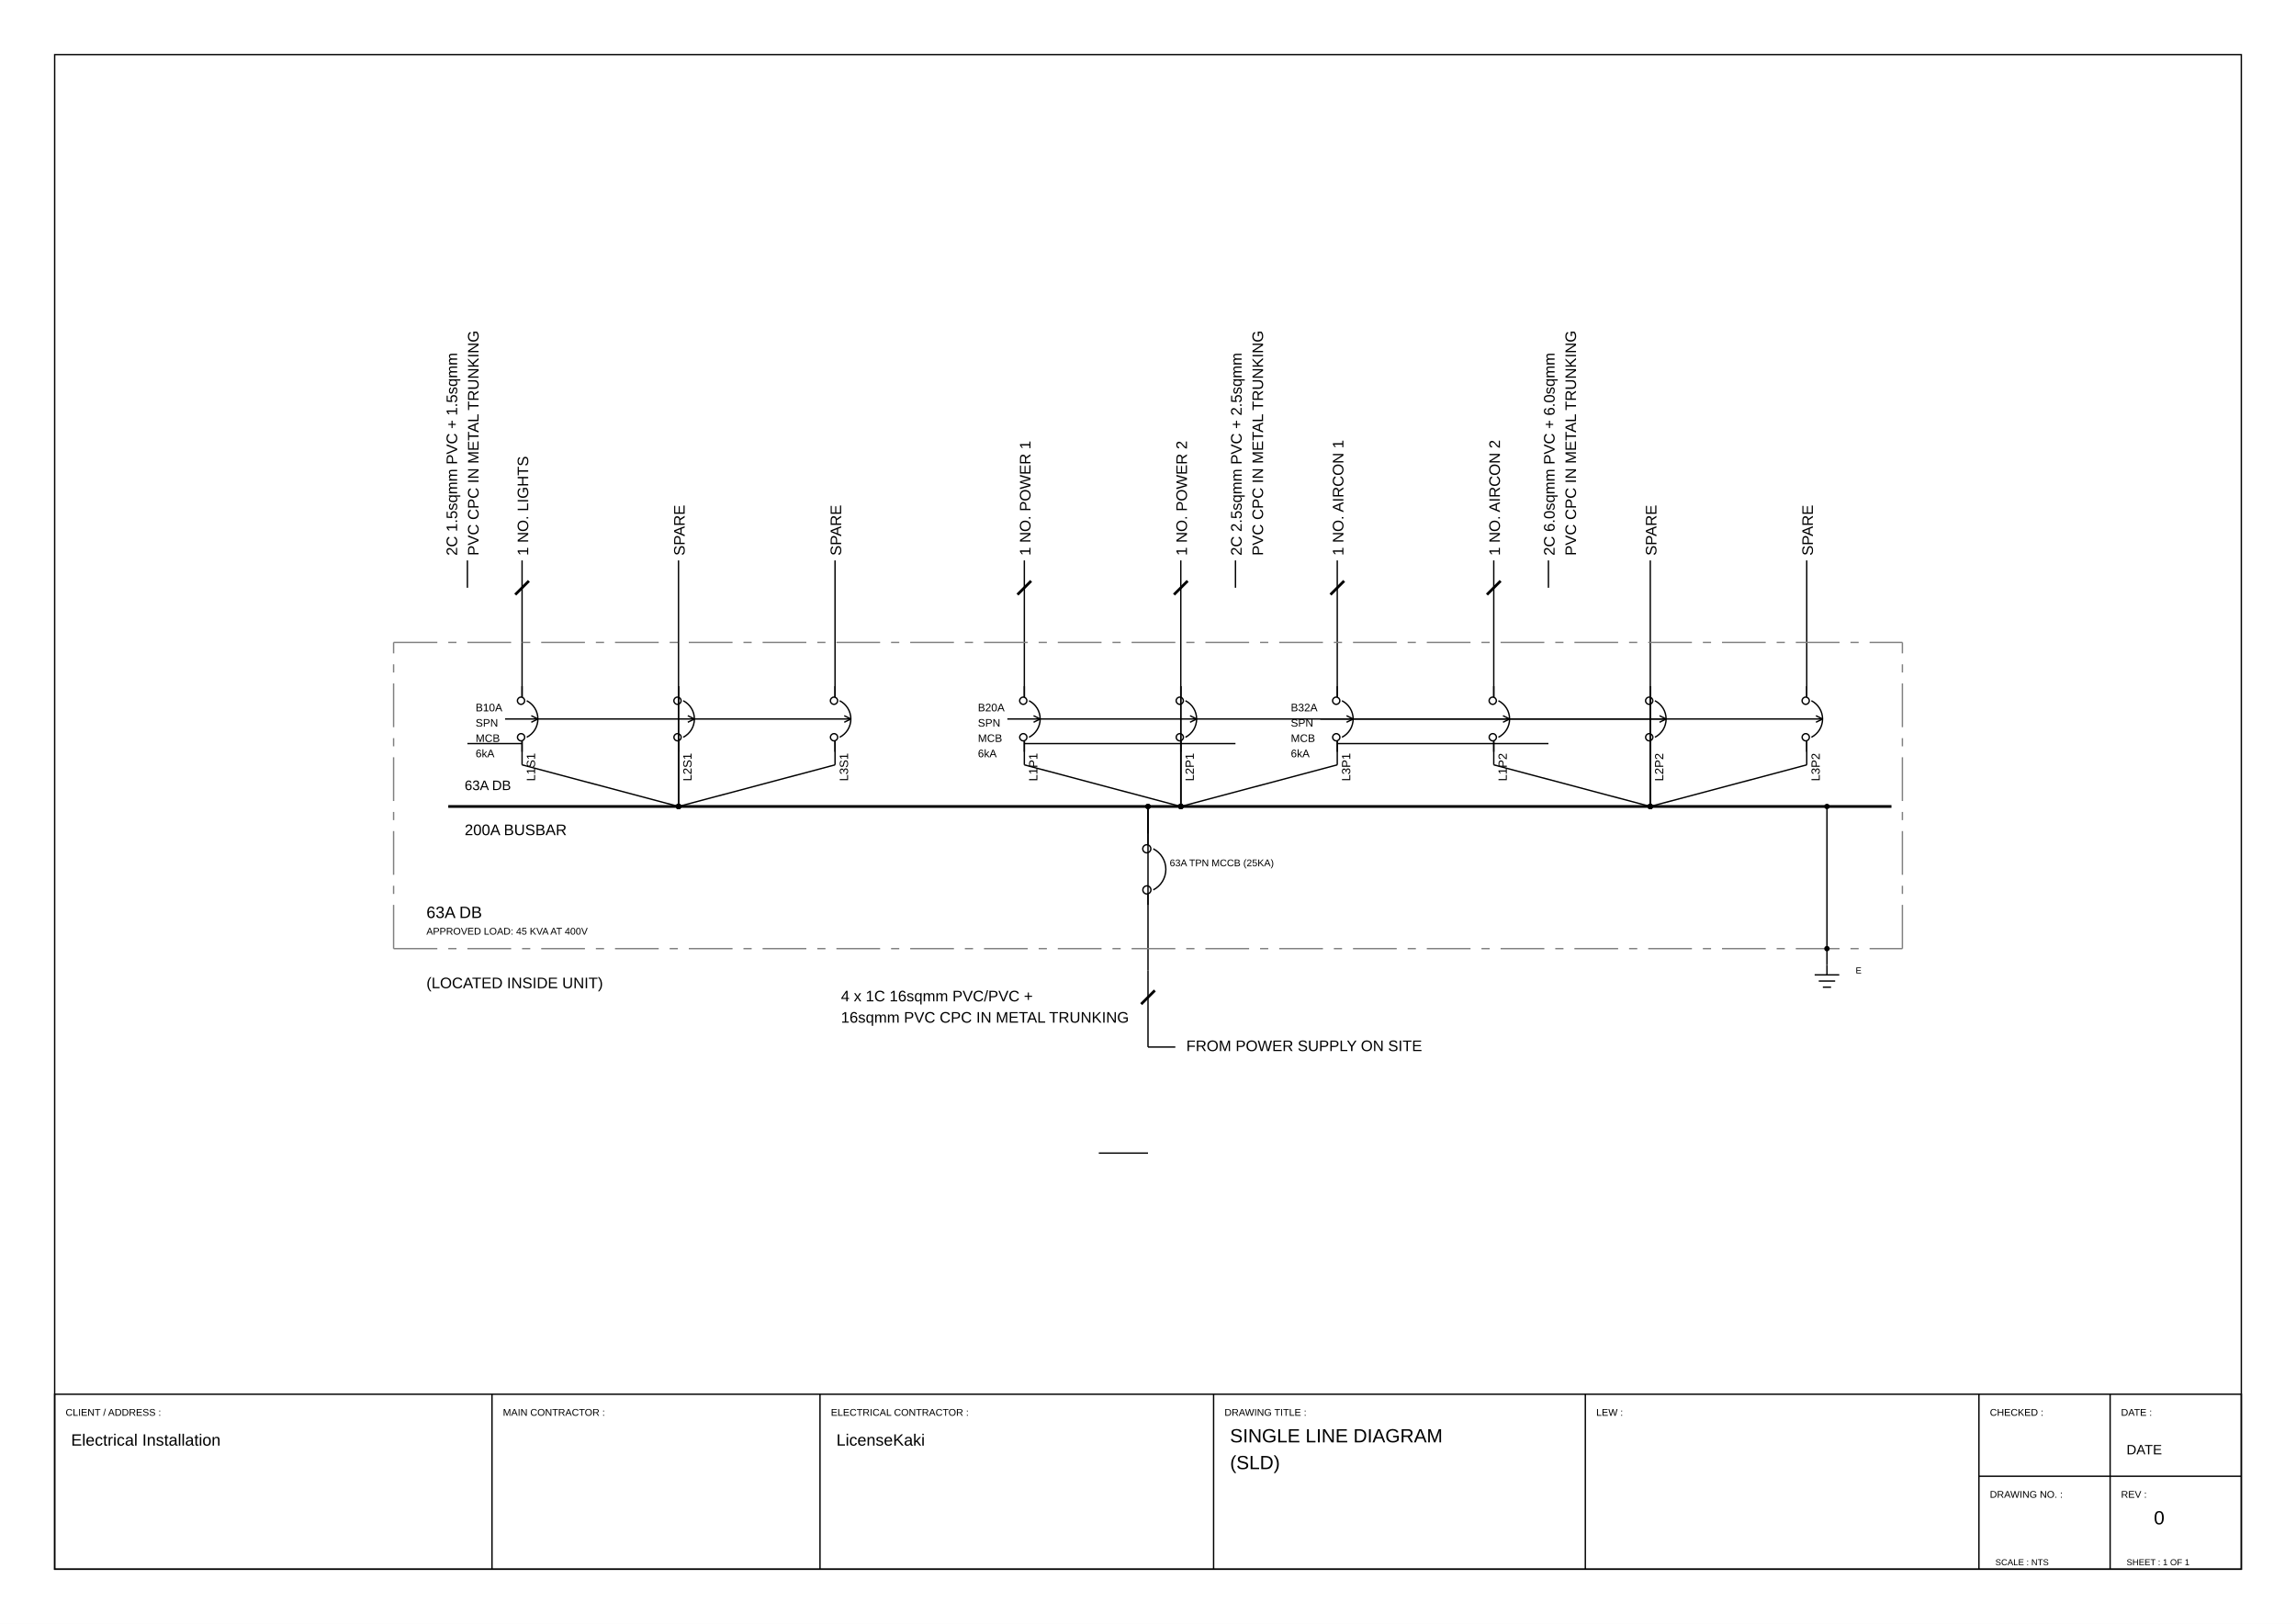
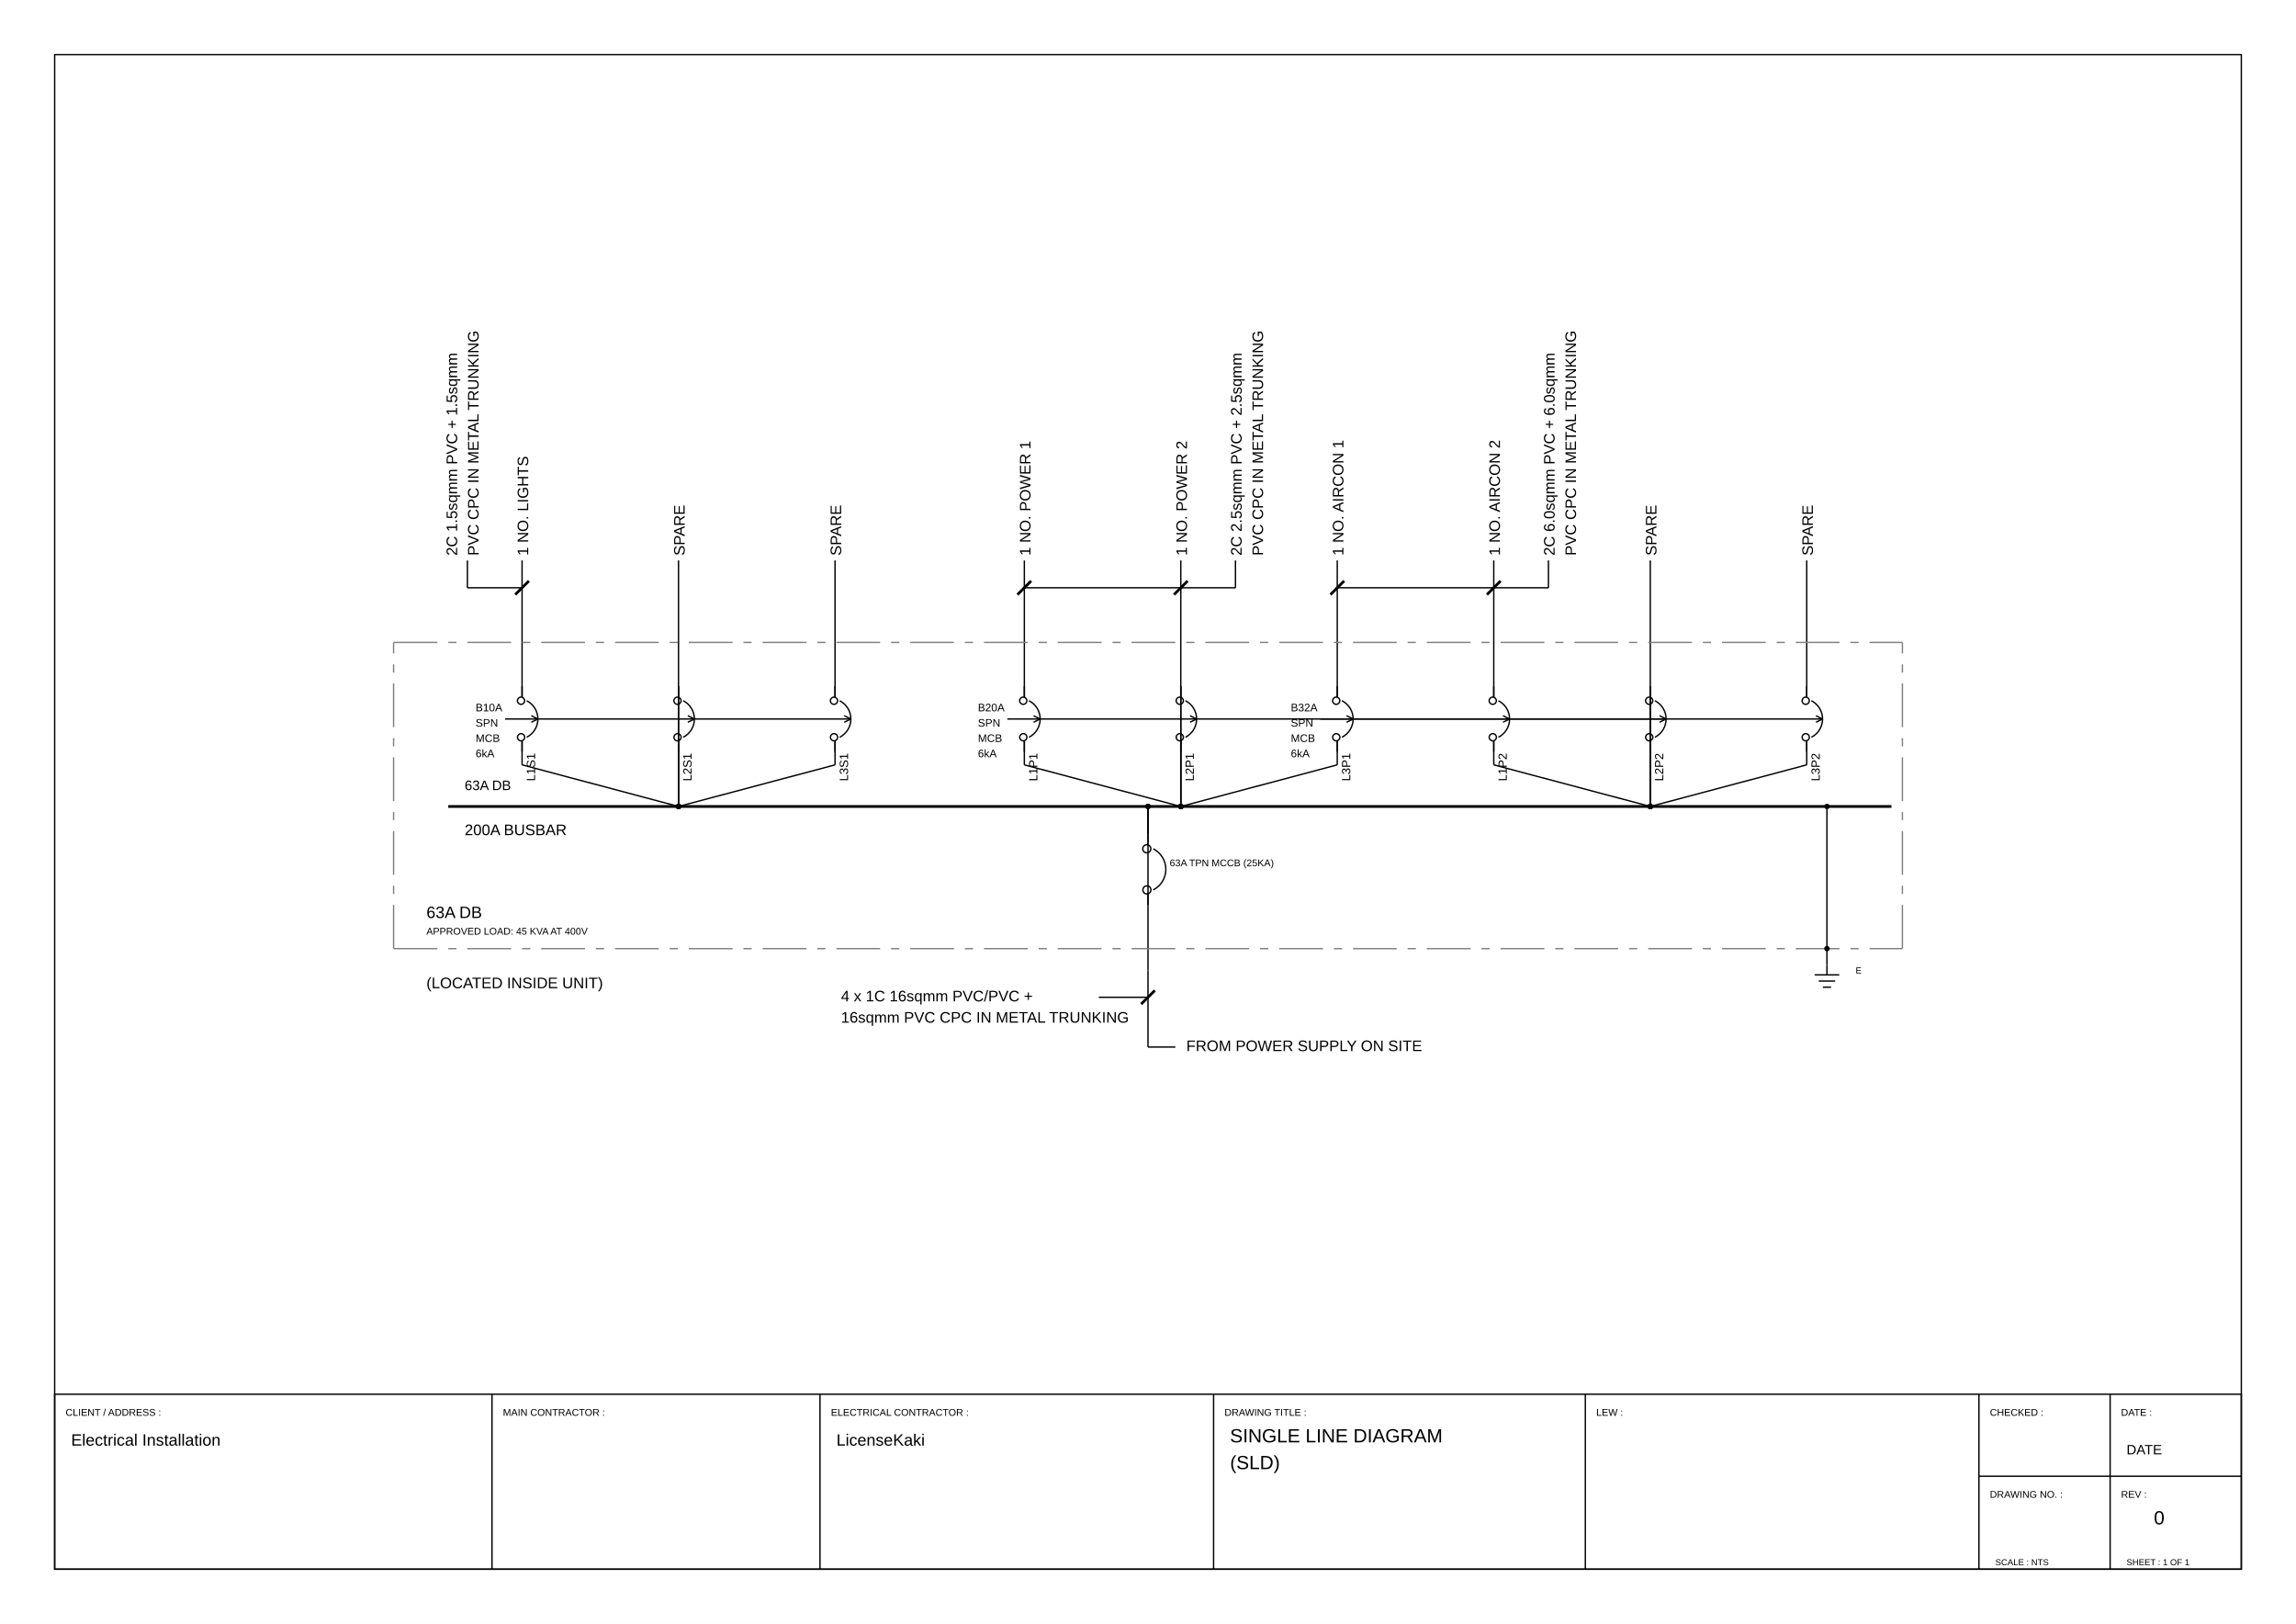
<svg xmlns="http://www.w3.org/2000/svg" viewBox="0 0 420.0 297.0" width="420.0mm" height="297.0mm">
  <rect width="420.0" height="297.0" fill="white" />
  <polygon points="10.00,287.00 410.00,287.00 410.00,10.00 10.00,10.00" stroke="#000000" stroke-width="0.25" fill="none" />
  <polygon points="10.00,287.00 410.00,287.00 410.00,255.00 10.00,255.00" stroke="#000000" stroke-width="0.25" fill="none" />
  <line x1="90.00" y1="255.00" x2="90.00" y2="287.00" stroke="#000000" stroke-width="0.25" fill="none" />
  <line x1="150.00" y1="255.00" x2="150.00" y2="287.00" stroke="#000000" stroke-width="0.25" fill="none" />
  <line x1="222.00" y1="255.00" x2="222.00" y2="287.00" stroke="#000000" stroke-width="0.25" fill="none" />
  <line x1="290.00" y1="255.00" x2="290.00" y2="287.00" stroke="#000000" stroke-width="0.25" fill="none" />
  <line x1="362.00" y1="255.00" x2="362.00" y2="287.00" stroke="#000000" stroke-width="0.25" fill="none" />
  <line x1="362.00" y1="270.00" x2="410.00" y2="270.00" stroke="#000000" stroke-width="0.25" fill="none" />
  <line x1="386.00" y1="255.00" x2="386.00" y2="287.00" stroke="#000000" stroke-width="0.25" fill="none" />
  <text x="12.00" y="258.94" font-family="Arial, Helvetica, sans-serif" font-size="1.8" fill="#000000">CLIENT / ADDRESS :</text>
  <text x="92.00" y="258.94" font-family="Arial, Helvetica, sans-serif" font-size="1.8" fill="#000000">MAIN CONTRACTOR :</text>
  <text x="152.00" y="258.94" font-family="Arial, Helvetica, sans-serif" font-size="1.8" fill="#000000">ELECTRICAL CONTRACTOR :</text>
  <text x="224.00" y="258.94" font-family="Arial, Helvetica, sans-serif" font-size="1.8" fill="#000000">DRAWING TITLE :</text>
  <text x="292.00" y="258.94" font-family="Arial, Helvetica, sans-serif" font-size="1.8" fill="#000000">LEW :</text>
  <text x="364.00" y="258.94" font-family="Arial, Helvetica, sans-serif" font-size="1.8" fill="#000000">CHECKED :</text>
  <text x="388.00" y="258.94" font-family="Arial, Helvetica, sans-serif" font-size="1.8" fill="#000000">DATE :</text>
  <text x="364.00" y="273.94" font-family="Arial, Helvetica, sans-serif" font-size="1.8" fill="#000000">DRAWING NO. :</text>
  <text x="388.00" y="273.94" font-family="Arial, Helvetica, sans-serif" font-size="1.8" fill="#000000">REV :</text>
  <text x="217.00" y="192.24" font-family="Arial, Helvetica, sans-serif" font-size="2.8" fill="#000000">FROM POWER SUPPLY ON SITE</text>
  <text x="153.84" y="183.14" font-family="Arial, Helvetica, sans-serif" font-size="2.8" fill="#000000">
    <tspan x="153.84">4 x 1C 16sqmm PVC/PVC +</tspan>
    <tspan x="153.84" dy="3.9">16sqmm PVC CPC IN METAL TRUNKING</tspan>
  </text>
  <path d="M 210.96,162.76 A 4.22,4.22 0 0,0 210.96,155.24" stroke="#000000" stroke-width="0.25" fill="none" />
  <circle cx="209.78" cy="155.24" r="0.74" stroke="#000000" stroke-width="0.25" fill="none" />
  <circle cx="209.80" cy="162.76" r="0.74" stroke="#000000" stroke-width="0.25" fill="none" />
  <line x1="210.00" y1="163.50" x2="210.00" y2="165.50" stroke="#000000" stroke-width="0.25" fill="none" />
  <line x1="210.00" y1="154.50" x2="210.00" y2="152.50" stroke="#000000" stroke-width="0.25" fill="none" />
  <text x="213.96" y="158.44" font-family="Arial, Helvetica, sans-serif" font-size="1.8" fill="#000000">63A TPN MCCB (25KA)</text>
  <line x1="82.00" y1="147.50" x2="346.00" y2="147.50" stroke="#000000" stroke-width="0.50" fill="none" />
  <text x="85.00" y="144.50" font-family="Arial, Helvetica, sans-serif" font-size="2.5" fill="#000000">63A DB</text>
  <text x="85.00" y="152.74" font-family="Arial, Helvetica, sans-serif" font-size="2.8" fill="#000000">200A BUSBAR</text>
  <text x="97.00" y="143.76" font-family="Arial, Helvetica, sans-serif" font-size="2.2" fill="#000000" transform="rotate(-90.0,97.00,142.88)">L1S1</text>
  <path d="M 96.35,134.84 A 3.75,3.75 0 0,0 96.35,128.16" stroke="#000000" stroke-width="0.25" fill="none" />
  <circle cx="95.31" cy="128.16" r="0.66" stroke="#000000" stroke-width="0.25" fill="none" />
  <circle cx="95.32" cy="134.84" r="0.66" stroke="#000000" stroke-width="0.25" fill="none" />
  <line x1="95.50" y1="135.50" x2="95.50" y2="137.50" stroke="#000000" stroke-width="0.25" fill="none" />
  <line x1="95.50" y1="127.50" x2="95.50" y2="125.50" stroke="#000000" stroke-width="0.25" fill="none" />
  <line x1="92.39" y1="131.50" x2="98.39" y2="131.50" stroke="#000000" stroke-width="0.25" fill="none" />
  <line x1="98.39" y1="131.50" x2="97.19" y2="130.90" stroke="#000000" stroke-width="0.25" fill="none" />
  <line x1="98.39" y1="131.50" x2="97.19" y2="132.10" stroke="#000000" stroke-width="0.25" fill="none" />
  <text x="87.00" y="130.10" font-family="Arial, Helvetica, sans-serif" font-size="2.0" fill="#000000">
    <tspan x="87.00">B10A</tspan>
    <tspan x="87.00" dy="2.8">SPN</tspan>
    <tspan x="87.00" dy="2.8">MCB</tspan>
    <tspan x="87.00" dy="2.8">6kA</tspan>
  </text>
  <text x="95.50" y="102.74" font-family="Arial, Helvetica, sans-serif" font-size="2.8" fill="#000000" transform="rotate(-90.0,95.50,101.62)">1 NO. LIGHTS</text>
  <text x="125.62" y="143.76" font-family="Arial, Helvetica, sans-serif" font-size="2.2" fill="#000000" transform="rotate(-90.0,125.62,142.88)">L2S1</text>
  <path d="M 124.98,134.84 A 3.75,3.75 0 0,0 124.98,128.16" stroke="#000000" stroke-width="0.25" fill="none" />
  <circle cx="123.93" cy="128.16" r="0.66" stroke="#000000" stroke-width="0.25" fill="none" />
  <circle cx="123.94" cy="134.84" r="0.66" stroke="#000000" stroke-width="0.25" fill="none" />
  <line x1="124.12" y1="135.50" x2="124.12" y2="137.50" stroke="#000000" stroke-width="0.25" fill="none" />
  <line x1="124.12" y1="127.50" x2="124.12" y2="125.50" stroke="#000000" stroke-width="0.25" fill="none" />
  <line x1="98.39" y1="131.50" x2="127.02" y2="131.50" stroke="#000000" stroke-width="0.25" fill="none" />
  <line x1="127.02" y1="131.50" x2="125.82" y2="130.90" stroke="#000000" stroke-width="0.25" fill="none" />
  <line x1="127.02" y1="131.50" x2="125.82" y2="132.10" stroke="#000000" stroke-width="0.25" fill="none" />
  <text x="124.12" y="102.74" font-family="Arial, Helvetica, sans-serif" font-size="2.8" fill="#000000" transform="rotate(-90.0,124.12,101.62)">SPARE</text>
  <text x="154.25" y="143.76" font-family="Arial, Helvetica, sans-serif" font-size="2.2" fill="#000000" transform="rotate(-90.0,154.25,142.88)">L3S1</text>
  <path d="M 153.60,134.84 A 3.75,3.75 0 0,0 153.60,128.16" stroke="#000000" stroke-width="0.25" fill="none" />
  <circle cx="152.56" cy="128.16" r="0.66" stroke="#000000" stroke-width="0.25" fill="none" />
  <circle cx="152.57" cy="134.84" r="0.66" stroke="#000000" stroke-width="0.25" fill="none" />
  <line x1="152.75" y1="135.50" x2="152.75" y2="137.50" stroke="#000000" stroke-width="0.25" fill="none" />
  <line x1="152.75" y1="127.50" x2="152.75" y2="125.50" stroke="#000000" stroke-width="0.25" fill="none" />
  <line x1="127.02" y1="131.50" x2="155.64" y2="131.50" stroke="#000000" stroke-width="0.25" fill="none" />
  <line x1="155.64" y1="131.50" x2="154.44" y2="130.90" stroke="#000000" stroke-width="0.25" fill="none" />
  <line x1="155.64" y1="131.50" x2="154.44" y2="132.10" stroke="#000000" stroke-width="0.25" fill="none" />
  <text x="152.75" y="102.74" font-family="Arial, Helvetica, sans-serif" font-size="2.8" fill="#000000" transform="rotate(-90.0,152.75,101.62)">SPARE</text>
  <text x="188.88" y="143.76" font-family="Arial, Helvetica, sans-serif" font-size="2.2" fill="#000000" transform="rotate(-90.0,188.88,142.88)">L1P1</text>
  <path d="M 188.23,134.84 A 3.75,3.75 0 0,0 188.23,128.16" stroke="#000000" stroke-width="0.25" fill="none" />
  <circle cx="187.18" cy="128.16" r="0.66" stroke="#000000" stroke-width="0.25" fill="none" />
  <circle cx="187.19" cy="134.84" r="0.66" stroke="#000000" stroke-width="0.25" fill="none" />
  <line x1="187.38" y1="135.50" x2="187.38" y2="137.50" stroke="#000000" stroke-width="0.25" fill="none" />
  <line x1="187.38" y1="127.50" x2="187.38" y2="125.50" stroke="#000000" stroke-width="0.25" fill="none" />
  <line x1="184.27" y1="131.50" x2="190.27" y2="131.50" stroke="#000000" stroke-width="0.25" fill="none" />
  <line x1="190.27" y1="131.50" x2="189.07" y2="130.90" stroke="#000000" stroke-width="0.25" fill="none" />
  <line x1="190.27" y1="131.50" x2="189.07" y2="132.10" stroke="#000000" stroke-width="0.25" fill="none" />
  <text x="178.88" y="130.10" font-family="Arial, Helvetica, sans-serif" font-size="2.0" fill="#000000">
    <tspan x="178.88">B20A</tspan>
    <tspan x="178.88" dy="2.8">SPN</tspan>
    <tspan x="178.88" dy="2.8">MCB</tspan>
    <tspan x="178.88" dy="2.8">6kA</tspan>
  </text>
  <text x="187.38" y="102.74" font-family="Arial, Helvetica, sans-serif" font-size="2.8" fill="#000000" transform="rotate(-90.0,187.38,101.62)">1 NO. POWER 1</text>
  <text x="217.50" y="143.76" font-family="Arial, Helvetica, sans-serif" font-size="2.2" fill="#000000" transform="rotate(-90.0,217.50,142.88)">L2P1</text>
  <path d="M 216.85,134.84 A 3.75,3.75 0 0,0 216.85,128.16" stroke="#000000" stroke-width="0.25" fill="none" />
  <circle cx="215.81" cy="128.16" r="0.66" stroke="#000000" stroke-width="0.25" fill="none" />
  <circle cx="215.82" cy="134.84" r="0.66" stroke="#000000" stroke-width="0.25" fill="none" />
  <line x1="216.00" y1="135.50" x2="216.00" y2="137.50" stroke="#000000" stroke-width="0.25" fill="none" />
  <line x1="216.00" y1="127.50" x2="216.00" y2="125.50" stroke="#000000" stroke-width="0.25" fill="none" />
  <line x1="190.27" y1="131.50" x2="218.89" y2="131.50" stroke="#000000" stroke-width="0.25" fill="none" />
  <line x1="218.89" y1="131.50" x2="217.69" y2="130.90" stroke="#000000" stroke-width="0.25" fill="none" />
  <line x1="218.89" y1="131.50" x2="217.69" y2="132.10" stroke="#000000" stroke-width="0.25" fill="none" />
  <text x="216.00" y="102.74" font-family="Arial, Helvetica, sans-serif" font-size="2.8" fill="#000000" transform="rotate(-90.0,216.00,101.62)">1 NO. POWER 2</text>
  <text x="246.12" y="143.76" font-family="Arial, Helvetica, sans-serif" font-size="2.2" fill="#000000" transform="rotate(-90.0,246.12,142.88)">L3P1</text>
  <path d="M 245.48,134.84 A 3.75,3.75 0 0,0 245.48,128.16" stroke="#000000" stroke-width="0.25" fill="none" />
  <circle cx="244.43" cy="128.16" r="0.66" stroke="#000000" stroke-width="0.25" fill="none" />
  <circle cx="244.44" cy="134.84" r="0.66" stroke="#000000" stroke-width="0.25" fill="none" />
  <line x1="244.62" y1="135.50" x2="244.62" y2="137.50" stroke="#000000" stroke-width="0.25" fill="none" />
  <line x1="244.62" y1="127.50" x2="244.62" y2="125.50" stroke="#000000" stroke-width="0.25" fill="none" />
  <line x1="241.52" y1="131.50" x2="247.52" y2="131.50" stroke="#000000" stroke-width="0.25" fill="none" />
  <line x1="247.52" y1="131.50" x2="246.32" y2="130.90" stroke="#000000" stroke-width="0.25" fill="none" />
  <line x1="247.52" y1="131.50" x2="246.32" y2="132.10" stroke="#000000" stroke-width="0.25" fill="none" />
  <text x="236.12" y="130.10" font-family="Arial, Helvetica, sans-serif" font-size="2.0" fill="#000000">
    <tspan x="236.12">B32A</tspan>
    <tspan x="236.12" dy="2.8">SPN</tspan>
    <tspan x="236.12" dy="2.8">MCB</tspan>
    <tspan x="236.12" dy="2.8">6kA</tspan>
  </text>
  <text x="244.62" y="102.74" font-family="Arial, Helvetica, sans-serif" font-size="2.8" fill="#000000" transform="rotate(-90.0,244.62,101.62)">1 NO. AIRCON 1</text>
  <text x="274.75" y="143.76" font-family="Arial, Helvetica, sans-serif" font-size="2.2" fill="#000000" transform="rotate(-90.0,274.75,142.88)">L1P2</text>
  <path d="M 274.10,134.84 A 3.75,3.75 0 0,0 274.10,128.16" stroke="#000000" stroke-width="0.25" fill="none" />
  <circle cx="273.06" cy="128.16" r="0.66" stroke="#000000" stroke-width="0.25" fill="none" />
  <circle cx="273.07" cy="134.84" r="0.66" stroke="#000000" stroke-width="0.25" fill="none" />
  <line x1="273.25" y1="135.50" x2="273.25" y2="137.50" stroke="#000000" stroke-width="0.25" fill="none" />
  <line x1="273.25" y1="127.50" x2="273.25" y2="125.50" stroke="#000000" stroke-width="0.25" fill="none" />
  <line x1="247.52" y1="131.50" x2="276.14" y2="131.50" stroke="#000000" stroke-width="0.25" fill="none" />
  <line x1="276.14" y1="131.50" x2="274.94" y2="130.90" stroke="#000000" stroke-width="0.25" fill="none" />
  <line x1="276.14" y1="131.50" x2="274.94" y2="132.10" stroke="#000000" stroke-width="0.25" fill="none" />
  <text x="273.25" y="102.74" font-family="Arial, Helvetica, sans-serif" font-size="2.8" fill="#000000" transform="rotate(-90.0,273.25,101.62)">1 NO. AIRCON 2</text>
  <text x="303.38" y="143.76" font-family="Arial, Helvetica, sans-serif" font-size="2.2" fill="#000000" transform="rotate(-90.0,303.38,142.88)">L2P2</text>
  <path d="M 302.73,134.84 A 3.75,3.75 0 0,0 302.73,128.16" stroke="#000000" stroke-width="0.25" fill="none" />
  <circle cx="301.68" cy="128.16" r="0.66" stroke="#000000" stroke-width="0.25" fill="none" />
  <circle cx="301.69" cy="134.84" r="0.66" stroke="#000000" stroke-width="0.25" fill="none" />
  <line x1="301.88" y1="135.50" x2="301.88" y2="137.50" stroke="#000000" stroke-width="0.25" fill="none" />
  <line x1="301.88" y1="127.50" x2="301.88" y2="125.50" stroke="#000000" stroke-width="0.25" fill="none" />
  <line x1="218.89" y1="131.50" x2="304.77" y2="131.50" stroke="#000000" stroke-width="0.25" fill="none" />
  <line x1="304.77" y1="131.50" x2="303.57" y2="130.90" stroke="#000000" stroke-width="0.25" fill="none" />
  <line x1="304.77" y1="131.50" x2="303.57" y2="132.10" stroke="#000000" stroke-width="0.25" fill="none" />
  <text x="301.88" y="102.74" font-family="Arial, Helvetica, sans-serif" font-size="2.8" fill="#000000" transform="rotate(-90.0,301.88,101.62)">SPARE</text>
  <text x="332.00" y="143.76" font-family="Arial, Helvetica, sans-serif" font-size="2.2" fill="#000000" transform="rotate(-90.0,332.00,142.88)">L3P2</text>
  <path d="M 331.35,134.84 A 3.75,3.75 0 0,0 331.35,128.16" stroke="#000000" stroke-width="0.25" fill="none" />
  <circle cx="330.31" cy="128.16" r="0.66" stroke="#000000" stroke-width="0.25" fill="none" />
  <circle cx="330.32" cy="134.84" r="0.66" stroke="#000000" stroke-width="0.25" fill="none" />
  <line x1="330.50" y1="135.50" x2="330.50" y2="137.50" stroke="#000000" stroke-width="0.25" fill="none" />
  <line x1="330.50" y1="127.50" x2="330.50" y2="125.50" stroke="#000000" stroke-width="0.25" fill="none" />
  <line x1="276.14" y1="131.50" x2="333.39" y2="131.50" stroke="#000000" stroke-width="0.25" fill="none" />
  <line x1="333.39" y1="131.50" x2="332.19" y2="130.90" stroke="#000000" stroke-width="0.25" fill="none" />
  <line x1="333.39" y1="131.50" x2="332.19" y2="132.10" stroke="#000000" stroke-width="0.25" fill="none" />
  <text x="330.50" y="102.74" font-family="Arial, Helvetica, sans-serif" font-size="2.8" fill="#000000" transform="rotate(-90.0,330.50,101.62)">SPARE</text>
  <text x="82.50" y="102.74" font-family="Arial, Helvetica, sans-serif" font-size="2.8" fill="#000000" transform="rotate(-90.0,82.50,101.62)">2C 1.5sqmm PVC + 1.5sqmm</text>
  <text x="86.42" y="102.74" font-family="Arial, Helvetica, sans-serif" font-size="2.8" fill="#000000" transform="rotate(-90.0,86.42,101.62)">PVC CPC IN METAL TRUNKING</text>
  <text x="226.00" y="102.74" font-family="Arial, Helvetica, sans-serif" font-size="2.8" fill="#000000" transform="rotate(-90.0,226.00,101.62)">2C 2.5sqmm PVC + 2.5sqmm</text>
  <text x="229.92" y="102.74" font-family="Arial, Helvetica, sans-serif" font-size="2.8" fill="#000000" transform="rotate(-90.0,229.92,101.62)">PVC CPC IN METAL TRUNKING</text>
  <text x="283.25" y="102.74" font-family="Arial, Helvetica, sans-serif" font-size="2.8" fill="#000000" transform="rotate(-90.0,283.25,101.62)">2C 6.0sqmm PVC + 6.0sqmm</text>
  <text x="287.17" y="102.74" font-family="Arial, Helvetica, sans-serif" font-size="2.8" fill="#000000" transform="rotate(-90.0,287.17,101.62)">PVC CPC IN METAL TRUNKING</text>
  <text x="78.00" y="167.90" font-family="Arial, Helvetica, sans-serif" font-size="3.0" fill="#000000">63A DB</text>
  <text x="78.00" y="170.94" font-family="Arial, Helvetica, sans-serif" font-size="1.8" fill="#000000">APPROVED LOAD: 45 KVA AT 400V</text>
  <text x="78.00" y="180.74" font-family="Arial, Helvetica, sans-serif" font-size="2.8" fill="#000000">(LOCATED INSIDE UNIT)</text>
  <line x1="334.20" y1="176.50" x2="334.20" y2="178.30" stroke="#000000" stroke-width="0.25" fill="none" />
  <line x1="331.95" y1="178.30" x2="336.45" y2="178.30" stroke="#000000" stroke-width="0.25" fill="none" />
  <line x1="332.70" y1="179.43" x2="335.70" y2="179.43" stroke="#000000" stroke-width="0.25" fill="none" />
  <line x1="333.45" y1="180.55" x2="334.95" y2="180.55" stroke="#000000" stroke-width="0.25" fill="none" />
  <text x="339.45" y="178.03" font-family="Arial, Helvetica, sans-serif" font-size="1.6" fill="#000000">E</text>
  <line x1="210.00" y1="191.50" x2="215.00" y2="191.50" stroke="#000000" stroke-width="0.25" fill="none" />
  <line x1="210.00" y1="191.50" x2="210.00" y2="177.50" stroke="#000000" stroke-width="0.25" fill="none" />
  <line x1="210.00" y1="177.50" x2="210.00" y2="163.50" stroke="#000000" stroke-width="0.25" fill="none" />
  <line x1="210.00" y1="147.50" x2="210.00" y2="163.50" stroke="#000000" stroke-width="0.25" fill="none" />
  <line x1="210.00" y1="147.50" x2="210.00" y2="152.50" stroke="#000000" stroke-width="0.25" fill="none" />
  <line x1="210.00" y1="152.50" x2="210.00" y2="147.50" stroke="#000000" stroke-width="0.25" fill="none" />
  <line x1="95.50" y1="139.89" x2="95.50" y2="135.50" stroke="#000000" stroke-width="0.25" fill="none" />
  <line x1="95.50" y1="127.50" x2="95.50" y2="125.50" stroke="#000000" stroke-width="0.25" fill="none" />
  <line x1="95.50" y1="125.50" x2="95.50" y2="102.50" stroke="#000000" stroke-width="0.25" fill="none" />
  <line x1="124.12" y1="147.50" x2="124.12" y2="135.50" stroke="#000000" stroke-width="0.25" fill="none" />
  <line x1="124.12" y1="147.50" x2="124.12" y2="125.50" stroke="#000000" stroke-width="0.25" fill="none" />
  <line x1="124.12" y1="147.50" x2="124.12" y2="102.50" stroke="#000000" stroke-width="0.25" fill="none" />
  <line x1="152.75" y1="139.89" x2="152.75" y2="135.50" stroke="#000000" stroke-width="0.25" fill="none" />
  <line x1="152.75" y1="127.50" x2="152.75" y2="125.50" stroke="#000000" stroke-width="0.25" fill="none" />
  <line x1="152.75" y1="125.50" x2="152.75" y2="102.50" stroke="#000000" stroke-width="0.25" fill="none" />
  <line x1="187.38" y1="139.89" x2="187.38" y2="135.50" stroke="#000000" stroke-width="0.25" fill="none" />
  <line x1="187.38" y1="127.50" x2="187.38" y2="125.50" stroke="#000000" stroke-width="0.25" fill="none" />
  <line x1="187.38" y1="125.50" x2="187.38" y2="102.50" stroke="#000000" stroke-width="0.25" fill="none" />
  <line x1="216.00" y1="147.50" x2="216.00" y2="135.50" stroke="#000000" stroke-width="0.25" fill="none" />
  <line x1="216.00" y1="147.50" x2="216.00" y2="125.50" stroke="#000000" stroke-width="0.25" fill="none" />
  <line x1="216.00" y1="147.50" x2="216.00" y2="102.50" stroke="#000000" stroke-width="0.25" fill="none" />
  <line x1="244.62" y1="139.89" x2="244.62" y2="135.50" stroke="#000000" stroke-width="0.25" fill="none" />
  <line x1="244.62" y1="127.50" x2="244.62" y2="125.50" stroke="#000000" stroke-width="0.25" fill="none" />
  <line x1="244.62" y1="125.50" x2="244.62" y2="102.50" stroke="#000000" stroke-width="0.25" fill="none" />
  <line x1="273.25" y1="139.89" x2="273.25" y2="135.50" stroke="#000000" stroke-width="0.25" fill="none" />
  <line x1="273.25" y1="127.50" x2="273.25" y2="125.50" stroke="#000000" stroke-width="0.25" fill="none" />
  <line x1="273.25" y1="125.50" x2="273.25" y2="102.50" stroke="#000000" stroke-width="0.25" fill="none" />
  <line x1="301.88" y1="147.50" x2="301.88" y2="135.50" stroke="#000000" stroke-width="0.25" fill="none" />
  <line x1="301.88" y1="147.50" x2="301.88" y2="125.50" stroke="#000000" stroke-width="0.25" fill="none" />
  <line x1="301.88" y1="147.50" x2="301.88" y2="102.50" stroke="#000000" stroke-width="0.25" fill="none" />
  <line x1="330.50" y1="139.89" x2="330.50" y2="135.50" stroke="#000000" stroke-width="0.25" fill="none" />
  <line x1="330.50" y1="127.50" x2="330.50" y2="125.50" stroke="#000000" stroke-width="0.25" fill="none" />
  <line x1="330.50" y1="125.50" x2="330.50" y2="102.50" stroke="#000000" stroke-width="0.25" fill="none" />
  <line x1="85.50" y1="107.50" x2="85.50" y2="102.50" stroke="#000000" stroke-width="0.25" fill="none" />
  <line x1="226.00" y1="107.50" x2="226.00" y2="102.50" stroke="#000000" stroke-width="0.25" fill="none" />
  <line x1="283.25" y1="107.50" x2="283.25" y2="102.50" stroke="#000000" stroke-width="0.25" fill="none" />
  <line x1="334.20" y1="147.50" x2="334.20" y2="176.50" stroke="#000000" stroke-width="0.25" fill="none" />
  <line x1="208.75" y1="183.65" x2="211.25" y2="181.15" stroke="#000000" stroke-width="0.50" fill="none" />
  <line x1="94.25" y1="108.75" x2="96.75" y2="106.25" stroke="#000000" stroke-width="0.50" fill="none" />
  <line x1="186.12" y1="108.75" x2="188.62" y2="106.25" stroke="#000000" stroke-width="0.50" fill="none" />
  <line x1="214.75" y1="108.75" x2="217.25" y2="106.25" stroke="#000000" stroke-width="0.50" fill="none" />
  <line x1="243.38" y1="108.75" x2="245.88" y2="106.25" stroke="#000000" stroke-width="0.50" fill="none" />
  <line x1="272.00" y1="108.75" x2="274.50" y2="106.25" stroke="#000000" stroke-width="0.50" fill="none" />
-   <line x1="210.00" y1="210.90" x2="201.00" y2="210.90" stroke="#000000" stroke-width="0.25" fill="none" />
-   <line x1="85.50" y1="136.00" x2="95.50" y2="136.00" stroke="#000000" stroke-width="0.25" fill="none" />
-   <line x1="187.38" y1="136.00" x2="226.00" y2="136.00" stroke="#000000" stroke-width="0.25" fill="none" />
-   <line x1="244.62" y1="136.00" x2="283.25" y2="136.00" stroke="#000000" stroke-width="0.25" fill="none" />
+   <line x1="210.00" y1="182.40" x2="201.00" y2="182.40" stroke="#000000" stroke-width="0.25" fill="none" />
+   <line x1="85.50" y1="107.50" x2="95.50" y2="107.50" stroke="#000000" stroke-width="0.25" fill="none" />
+   <line x1="187.38" y1="107.50" x2="226.00" y2="107.50" stroke="#000000" stroke-width="0.25" fill="none" />
+   <line x1="244.62" y1="107.50" x2="283.25" y2="107.50" stroke="#000000" stroke-width="0.25" fill="none" />
  <line x1="124.12" y1="147.50" x2="95.50" y2="139.89" stroke="#000000" stroke-width="0.25" fill="none" />
  <line x1="124.12" y1="147.50" x2="152.75" y2="139.89" stroke="#000000" stroke-width="0.25" fill="none" />
  <line x1="216.00" y1="147.50" x2="187.38" y2="139.89" stroke="#000000" stroke-width="0.25" fill="none" />
  <line x1="216.00" y1="147.50" x2="244.62" y2="139.89" stroke="#000000" stroke-width="0.25" fill="none" />
  <line x1="301.88" y1="147.50" x2="273.25" y2="139.89" stroke="#000000" stroke-width="0.25" fill="none" />
  <line x1="301.88" y1="147.50" x2="330.50" y2="139.89" stroke="#000000" stroke-width="0.25" fill="none" />
  <line x1="72.00" y1="173.50" x2="80.00" y2="173.50" stroke="#808080" stroke-width="0.25" fill="none" />
  <line x1="82.00" y1="173.50" x2="83.50" y2="173.50" stroke="#808080" stroke-width="0.25" fill="none" />
  <line x1="85.50" y1="173.50" x2="93.50" y2="173.50" stroke="#808080" stroke-width="0.25" fill="none" />
  <line x1="95.50" y1="173.50" x2="97.00" y2="173.50" stroke="#808080" stroke-width="0.25" fill="none" />
  <line x1="99.00" y1="173.50" x2="107.00" y2="173.50" stroke="#808080" stroke-width="0.25" fill="none" />
  <line x1="109.00" y1="173.50" x2="110.50" y2="173.50" stroke="#808080" stroke-width="0.25" fill="none" />
  <line x1="112.50" y1="173.50" x2="120.50" y2="173.50" stroke="#808080" stroke-width="0.25" fill="none" />
  <line x1="122.50" y1="173.50" x2="124.00" y2="173.50" stroke="#808080" stroke-width="0.25" fill="none" />
  <line x1="126.00" y1="173.50" x2="134.00" y2="173.50" stroke="#808080" stroke-width="0.25" fill="none" />
  <line x1="136.00" y1="173.50" x2="137.50" y2="173.50" stroke="#808080" stroke-width="0.25" fill="none" />
  <line x1="139.50" y1="173.50" x2="147.50" y2="173.50" stroke="#808080" stroke-width="0.25" fill="none" />
  <line x1="149.50" y1="173.50" x2="151.00" y2="173.50" stroke="#808080" stroke-width="0.25" fill="none" />
  <line x1="153.00" y1="173.50" x2="161.00" y2="173.50" stroke="#808080" stroke-width="0.25" fill="none" />
  <line x1="163.00" y1="173.50" x2="164.50" y2="173.50" stroke="#808080" stroke-width="0.25" fill="none" />
  <line x1="166.50" y1="173.50" x2="174.50" y2="173.50" stroke="#808080" stroke-width="0.25" fill="none" />
  <line x1="176.50" y1="173.50" x2="178.00" y2="173.50" stroke="#808080" stroke-width="0.25" fill="none" />
  <line x1="180.00" y1="173.50" x2="188.00" y2="173.50" stroke="#808080" stroke-width="0.25" fill="none" />
  <line x1="190.00" y1="173.50" x2="191.50" y2="173.50" stroke="#808080" stroke-width="0.25" fill="none" />
  <line x1="193.50" y1="173.50" x2="201.50" y2="173.50" stroke="#808080" stroke-width="0.25" fill="none" />
  <line x1="203.50" y1="173.50" x2="205.00" y2="173.50" stroke="#808080" stroke-width="0.25" fill="none" />
  <line x1="207.00" y1="173.50" x2="215.00" y2="173.50" stroke="#808080" stroke-width="0.25" fill="none" />
  <line x1="217.00" y1="173.50" x2="218.50" y2="173.50" stroke="#808080" stroke-width="0.25" fill="none" />
  <line x1="220.50" y1="173.50" x2="228.50" y2="173.50" stroke="#808080" stroke-width="0.25" fill="none" />
  <line x1="230.50" y1="173.50" x2="232.00" y2="173.50" stroke="#808080" stroke-width="0.25" fill="none" />
  <line x1="234.00" y1="173.50" x2="242.00" y2="173.50" stroke="#808080" stroke-width="0.25" fill="none" />
  <line x1="244.00" y1="173.50" x2="245.50" y2="173.50" stroke="#808080" stroke-width="0.25" fill="none" />
  <line x1="247.50" y1="173.50" x2="255.50" y2="173.50" stroke="#808080" stroke-width="0.25" fill="none" />
  <line x1="257.50" y1="173.50" x2="259.00" y2="173.50" stroke="#808080" stroke-width="0.25" fill="none" />
  <line x1="261.00" y1="173.50" x2="269.00" y2="173.50" stroke="#808080" stroke-width="0.25" fill="none" />
  <line x1="271.00" y1="173.50" x2="272.50" y2="173.50" stroke="#808080" stroke-width="0.25" fill="none" />
  <line x1="274.50" y1="173.50" x2="282.50" y2="173.50" stroke="#808080" stroke-width="0.25" fill="none" />
  <line x1="284.50" y1="173.50" x2="286.00" y2="173.50" stroke="#808080" stroke-width="0.25" fill="none" />
  <line x1="288.00" y1="173.50" x2="296.00" y2="173.50" stroke="#808080" stroke-width="0.25" fill="none" />
  <line x1="298.00" y1="173.50" x2="299.50" y2="173.50" stroke="#808080" stroke-width="0.25" fill="none" />
  <line x1="301.50" y1="173.50" x2="309.50" y2="173.50" stroke="#808080" stroke-width="0.25" fill="none" />
  <line x1="311.50" y1="173.50" x2="313.00" y2="173.50" stroke="#808080" stroke-width="0.25" fill="none" />
  <line x1="315.00" y1="173.50" x2="323.00" y2="173.50" stroke="#808080" stroke-width="0.25" fill="none" />
  <line x1="325.00" y1="173.50" x2="326.50" y2="173.50" stroke="#808080" stroke-width="0.25" fill="none" />
  <line x1="328.50" y1="173.50" x2="336.50" y2="173.50" stroke="#808080" stroke-width="0.25" fill="none" />
  <line x1="338.50" y1="173.50" x2="340.00" y2="173.50" stroke="#808080" stroke-width="0.25" fill="none" />
  <line x1="342.00" y1="173.50" x2="348.00" y2="173.50" stroke="#808080" stroke-width="0.25" fill="none" />
  <line x1="72.00" y1="117.50" x2="80.00" y2="117.50" stroke="#808080" stroke-width="0.25" fill="none" />
  <line x1="82.00" y1="117.50" x2="83.50" y2="117.50" stroke="#808080" stroke-width="0.25" fill="none" />
  <line x1="85.50" y1="117.50" x2="93.50" y2="117.50" stroke="#808080" stroke-width="0.25" fill="none" />
  <line x1="95.50" y1="117.50" x2="97.00" y2="117.50" stroke="#808080" stroke-width="0.25" fill="none" />
  <line x1="99.00" y1="117.50" x2="107.00" y2="117.50" stroke="#808080" stroke-width="0.25" fill="none" />
  <line x1="109.00" y1="117.50" x2="110.50" y2="117.50" stroke="#808080" stroke-width="0.25" fill="none" />
  <line x1="112.50" y1="117.50" x2="120.50" y2="117.50" stroke="#808080" stroke-width="0.25" fill="none" />
  <line x1="122.50" y1="117.50" x2="124.00" y2="117.50" stroke="#808080" stroke-width="0.25" fill="none" />
  <line x1="126.00" y1="117.50" x2="134.00" y2="117.50" stroke="#808080" stroke-width="0.25" fill="none" />
  <line x1="136.00" y1="117.50" x2="137.50" y2="117.50" stroke="#808080" stroke-width="0.25" fill="none" />
  <line x1="139.50" y1="117.50" x2="147.50" y2="117.50" stroke="#808080" stroke-width="0.25" fill="none" />
  <line x1="149.50" y1="117.50" x2="151.00" y2="117.50" stroke="#808080" stroke-width="0.25" fill="none" />
  <line x1="153.00" y1="117.50" x2="161.00" y2="117.50" stroke="#808080" stroke-width="0.25" fill="none" />
  <line x1="163.00" y1="117.50" x2="164.50" y2="117.50" stroke="#808080" stroke-width="0.25" fill="none" />
  <line x1="166.50" y1="117.50" x2="174.50" y2="117.50" stroke="#808080" stroke-width="0.25" fill="none" />
  <line x1="176.50" y1="117.50" x2="178.00" y2="117.50" stroke="#808080" stroke-width="0.25" fill="none" />
  <line x1="180.00" y1="117.50" x2="188.00" y2="117.50" stroke="#808080" stroke-width="0.25" fill="none" />
  <line x1="190.00" y1="117.50" x2="191.50" y2="117.50" stroke="#808080" stroke-width="0.25" fill="none" />
  <line x1="193.50" y1="117.50" x2="201.50" y2="117.50" stroke="#808080" stroke-width="0.25" fill="none" />
  <line x1="203.50" y1="117.50" x2="205.00" y2="117.50" stroke="#808080" stroke-width="0.25" fill="none" />
  <line x1="207.00" y1="117.50" x2="215.00" y2="117.50" stroke="#808080" stroke-width="0.25" fill="none" />
  <line x1="217.00" y1="117.50" x2="218.50" y2="117.50" stroke="#808080" stroke-width="0.25" fill="none" />
  <line x1="220.50" y1="117.50" x2="228.50" y2="117.50" stroke="#808080" stroke-width="0.25" fill="none" />
  <line x1="230.50" y1="117.50" x2="232.00" y2="117.50" stroke="#808080" stroke-width="0.25" fill="none" />
  <line x1="234.00" y1="117.50" x2="242.00" y2="117.50" stroke="#808080" stroke-width="0.25" fill="none" />
  <line x1="244.00" y1="117.50" x2="245.50" y2="117.50" stroke="#808080" stroke-width="0.25" fill="none" />
  <line x1="247.50" y1="117.50" x2="255.50" y2="117.50" stroke="#808080" stroke-width="0.25" fill="none" />
  <line x1="257.50" y1="117.50" x2="259.00" y2="117.50" stroke="#808080" stroke-width="0.25" fill="none" />
  <line x1="261.00" y1="117.50" x2="269.00" y2="117.50" stroke="#808080" stroke-width="0.25" fill="none" />
  <line x1="271.00" y1="117.50" x2="272.50" y2="117.50" stroke="#808080" stroke-width="0.25" fill="none" />
  <line x1="274.50" y1="117.50" x2="282.50" y2="117.50" stroke="#808080" stroke-width="0.25" fill="none" />
  <line x1="284.50" y1="117.50" x2="286.00" y2="117.50" stroke="#808080" stroke-width="0.25" fill="none" />
  <line x1="288.00" y1="117.50" x2="296.00" y2="117.50" stroke="#808080" stroke-width="0.25" fill="none" />
  <line x1="298.00" y1="117.50" x2="299.50" y2="117.50" stroke="#808080" stroke-width="0.25" fill="none" />
  <line x1="301.50" y1="117.50" x2="309.50" y2="117.50" stroke="#808080" stroke-width="0.25" fill="none" />
  <line x1="311.50" y1="117.50" x2="313.00" y2="117.50" stroke="#808080" stroke-width="0.25" fill="none" />
  <line x1="315.00" y1="117.50" x2="323.00" y2="117.50" stroke="#808080" stroke-width="0.25" fill="none" />
  <line x1="325.00" y1="117.50" x2="326.50" y2="117.50" stroke="#808080" stroke-width="0.25" fill="none" />
  <line x1="328.50" y1="117.50" x2="336.50" y2="117.50" stroke="#808080" stroke-width="0.25" fill="none" />
  <line x1="338.50" y1="117.50" x2="340.00" y2="117.50" stroke="#808080" stroke-width="0.25" fill="none" />
  <line x1="342.00" y1="117.50" x2="348.00" y2="117.50" stroke="#808080" stroke-width="0.25" fill="none" />
  <line x1="72.00" y1="173.50" x2="72.00" y2="165.50" stroke="#808080" stroke-width="0.25" fill="none" />
  <line x1="72.00" y1="163.50" x2="72.00" y2="162.00" stroke="#808080" stroke-width="0.25" fill="none" />
  <line x1="72.00" y1="160.00" x2="72.00" y2="152.00" stroke="#808080" stroke-width="0.25" fill="none" />
  <line x1="72.00" y1="150.00" x2="72.00" y2="148.50" stroke="#808080" stroke-width="0.25" fill="none" />
  <line x1="72.00" y1="146.50" x2="72.00" y2="138.50" stroke="#808080" stroke-width="0.25" fill="none" />
  <line x1="72.00" y1="136.50" x2="72.00" y2="135.00" stroke="#808080" stroke-width="0.25" fill="none" />
  <line x1="72.00" y1="133.00" x2="72.00" y2="125.00" stroke="#808080" stroke-width="0.25" fill="none" />
  <line x1="72.00" y1="123.00" x2="72.00" y2="121.50" stroke="#808080" stroke-width="0.25" fill="none" />
  <line x1="72.00" y1="119.50" x2="72.00" y2="117.50" stroke="#808080" stroke-width="0.25" fill="none" />
  <line x1="348.00" y1="173.50" x2="348.00" y2="165.50" stroke="#808080" stroke-width="0.25" fill="none" />
  <line x1="348.00" y1="163.50" x2="348.00" y2="162.00" stroke="#808080" stroke-width="0.25" fill="none" />
  <line x1="348.00" y1="160.00" x2="348.00" y2="152.00" stroke="#808080" stroke-width="0.25" fill="none" />
  <line x1="348.00" y1="150.00" x2="348.00" y2="148.50" stroke="#808080" stroke-width="0.25" fill="none" />
  <line x1="348.00" y1="146.50" x2="348.00" y2="138.50" stroke="#808080" stroke-width="0.25" fill="none" />
  <line x1="348.00" y1="136.50" x2="348.00" y2="135.00" stroke="#808080" stroke-width="0.25" fill="none" />
  <line x1="348.00" y1="133.00" x2="348.00" y2="125.00" stroke="#808080" stroke-width="0.25" fill="none" />
  <line x1="348.00" y1="123.00" x2="348.00" y2="121.50" stroke="#808080" stroke-width="0.25" fill="none" />
  <line x1="348.00" y1="119.50" x2="348.00" y2="117.50" stroke="#808080" stroke-width="0.25" fill="none" />
  <circle cx="124.12" cy="147.50" r="0.50" fill="rgb(0,0,0)" stroke="none" />
  <circle cx="124.12" cy="147.50" r="0.50" fill="rgb(0,0,0)" stroke="none" />
  <circle cx="124.12" cy="147.50" r="0.50" fill="rgb(0,0,0)" stroke="none" />
  <circle cx="216.00" cy="147.50" r="0.50" fill="rgb(0,0,0)" stroke="none" />
  <circle cx="216.00" cy="147.50" r="0.50" fill="rgb(0,0,0)" stroke="none" />
  <circle cx="216.00" cy="147.50" r="0.50" fill="rgb(0,0,0)" stroke="none" />
  <circle cx="301.88" cy="147.50" r="0.50" fill="rgb(0,0,0)" stroke="none" />
  <circle cx="301.88" cy="147.50" r="0.50" fill="rgb(0,0,0)" stroke="none" />
  <circle cx="301.88" cy="147.50" r="0.50" fill="rgb(0,0,0)" stroke="none" />
  <circle cx="334.20" cy="173.50" r="0.50" fill="rgb(0,0,0)" stroke="none" />
  <circle cx="210.00" cy="147.50" r="0.50" fill="rgb(0,0,0)" stroke="none" />
  <circle cx="210.00" cy="147.50" r="0.50" fill="rgb(0,0,0)" stroke="none" />
  <circle cx="124.12" cy="147.50" r="0.50" fill="rgb(0,0,0)" stroke="none" />
  <circle cx="124.12" cy="147.50" r="0.50" fill="rgb(0,0,0)" stroke="none" />
  <circle cx="216.00" cy="147.50" r="0.50" fill="rgb(0,0,0)" stroke="none" />
  <circle cx="216.00" cy="147.50" r="0.50" fill="rgb(0,0,0)" stroke="none" />
  <circle cx="301.88" cy="147.50" r="0.50" fill="rgb(0,0,0)" stroke="none" />
  <circle cx="301.88" cy="147.50" r="0.50" fill="rgb(0,0,0)" stroke="none" />
  <circle cx="334.20" cy="147.50" r="0.50" fill="rgb(0,0,0)" stroke="none" />
  <text x="13.00" y="264.40" font-family="Arial, Helvetica, sans-serif" font-size="3.0" fill="#000000">Electrical Installation</text>
  <text x="153.00" y="264.40" font-family="Arial, Helvetica, sans-serif" font-size="3.0" fill="#000000">LicenseKaki</text>
  <text x="225.00" y="263.80" font-family="Arial, Helvetica, sans-serif" font-size="3.5" fill="#000000">
    <tspan x="225.00">SINGLE LINE DIAGRAM</tspan>
    <tspan x="225.00" dy="4.9">(SLD)</tspan>
  </text>
  <text x="389.00" y="266.00" font-family="Arial, Helvetica, sans-serif" font-size="2.5" fill="#000000">DATE</text>
  <text x="365.00" y="278.00" font-family="Arial, Helvetica, sans-serif" font-size="2.5" fill="#000000" />
  <text x="394.00" y="278.80" font-family="Arial, Helvetica, sans-serif" font-size="3.5" fill="#000000">0</text>
  <text x="365.00" y="286.28" font-family="Arial, Helvetica, sans-serif" font-size="1.6" fill="#000000">SCALE : NTS</text>
  <text x="389.00" y="286.28" font-family="Arial, Helvetica, sans-serif" font-size="1.6" fill="#000000">SHEET : 1 OF 1</text>
</svg>
